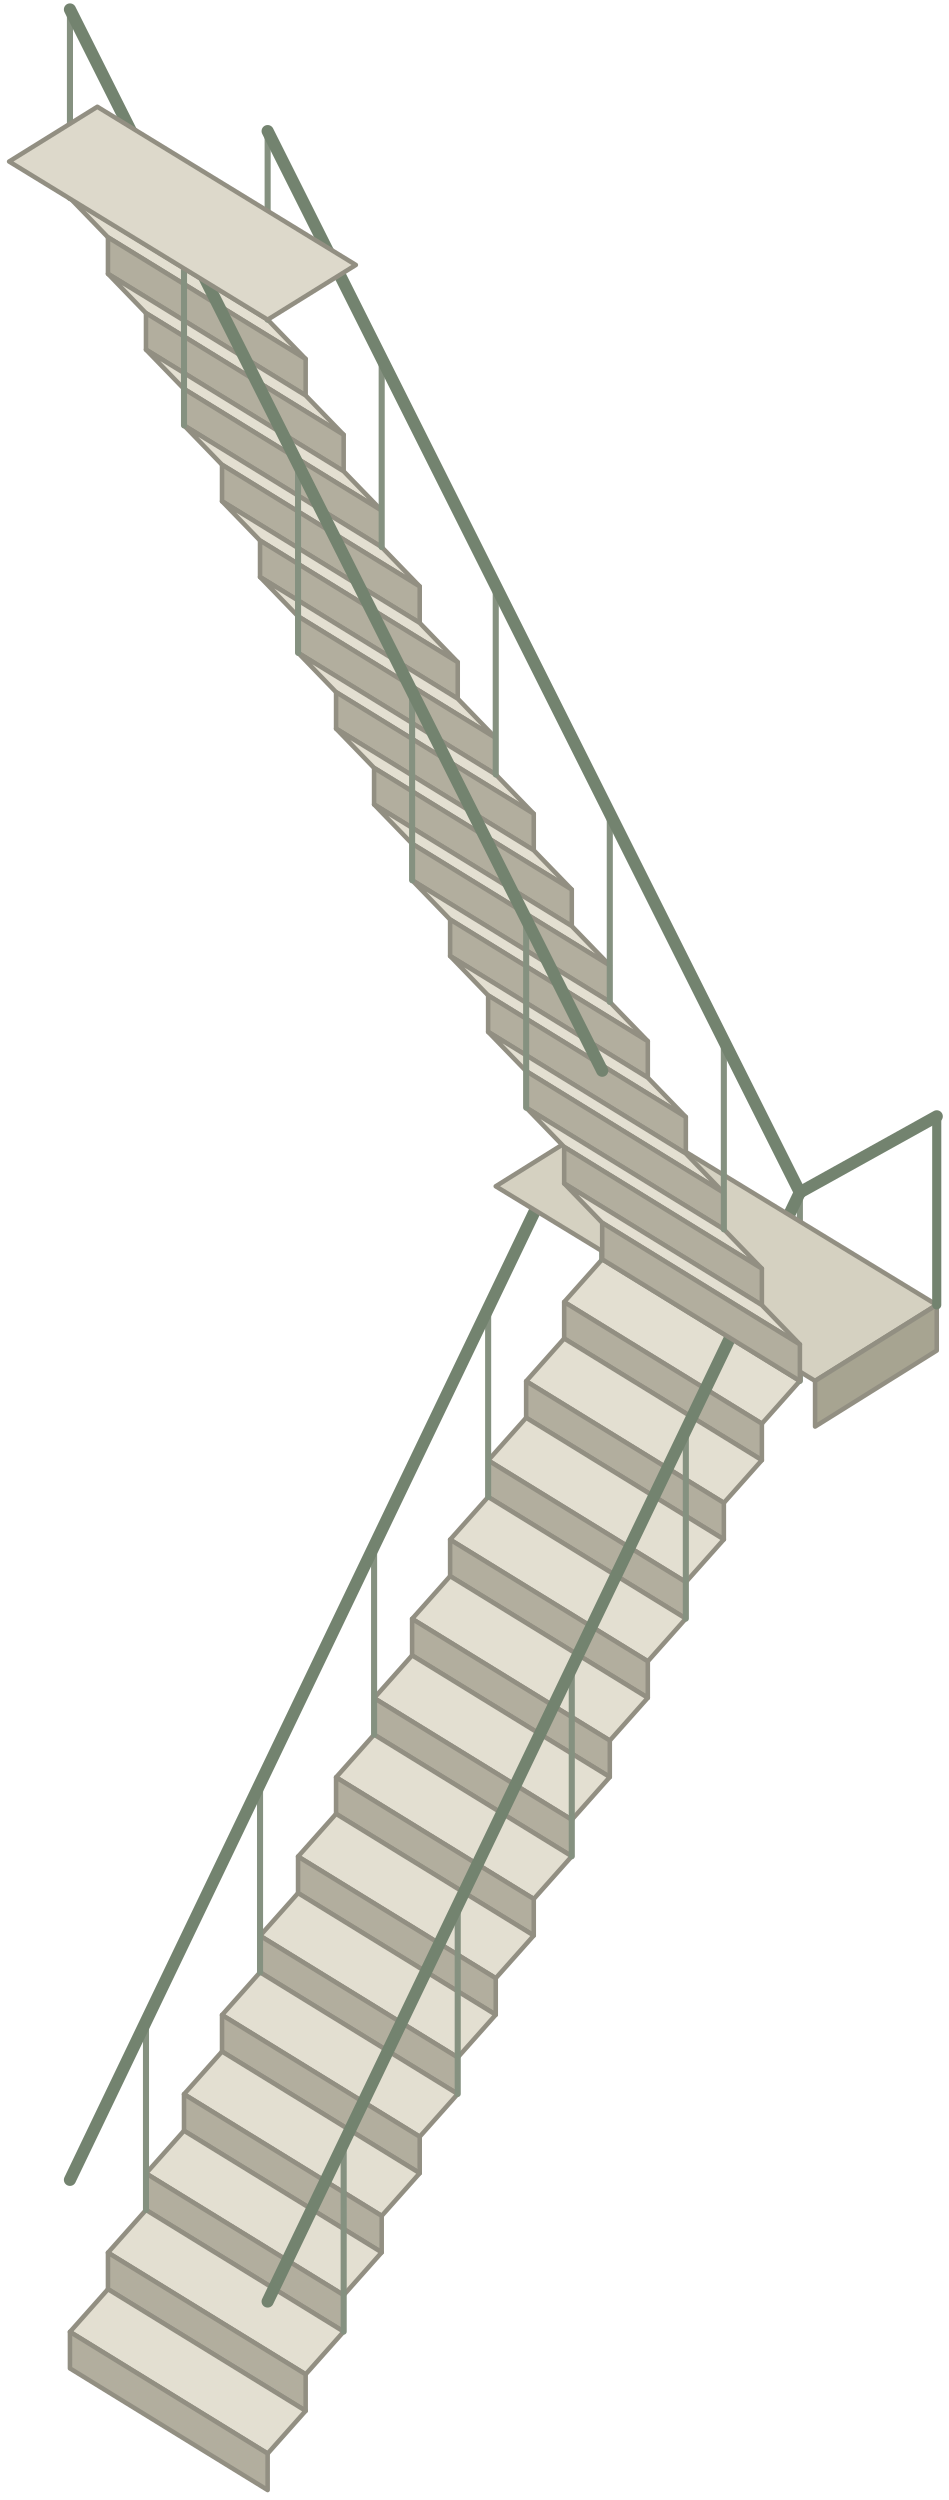
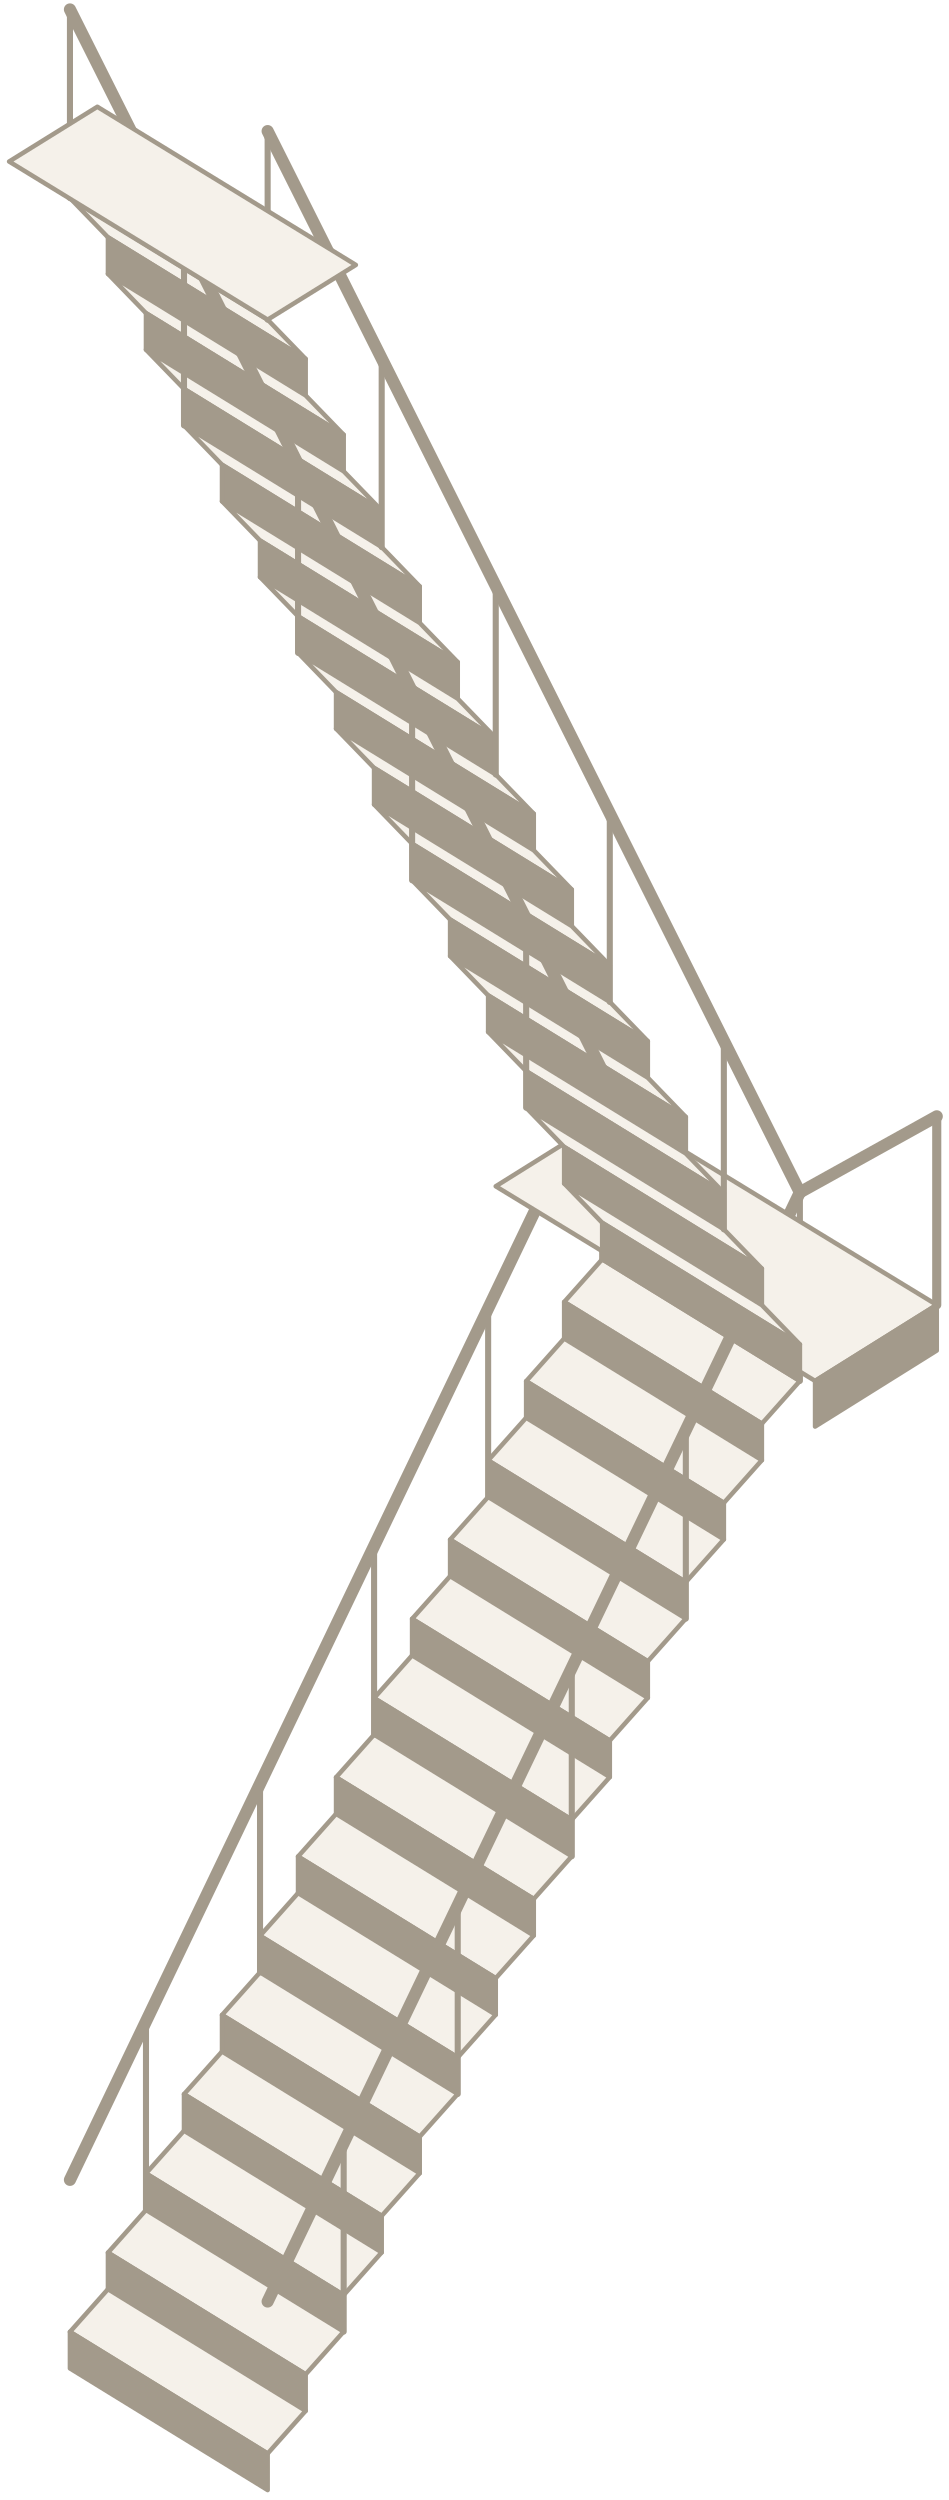
<svg xmlns="http://www.w3.org/2000/svg" viewBox="1773 1023 312 822" fill="none" preserveAspectRatio="none">
-   <path d="M1971 1437.05L2036 1477.05L2023.5 1491.1L1958.5 1451.1L1971 1437.05Z" fill="#E3DFD1" stroke="#928F82" stroke-width="1.5" stroke-linejoin="round" />
-   <path d="M1958.5 1451.1L2023.5 1491.1V1503.1L1958.5 1463.1V1451.1Z" fill="#B2AE9E" stroke="#928F82" stroke-width="1.5" stroke-linejoin="round" />
-   <path d="M1971 1437.05V1375.05" stroke="#859180" stroke-width="2" stroke-linecap="round" />
-   <path d="M2036 1477.05V1415.05" stroke="#859180" stroke-width="2" stroke-linecap="round" />
-   <path d="M1958.5 1463.1L2023.5 1503.1L2011 1517.15L1946 1477.15L1958.5 1463.1Z" fill="#E3DFD1" stroke="#928F82" stroke-width="1.5" stroke-linejoin="round" />
-   <path d="M1946 1477.15L2011 1517.15V1529.15L1946 1489.15V1477.15Z" fill="#B2AE9E" stroke="#928F82" stroke-width="1.5" stroke-linejoin="round" />
-   <path d="M1946 1489.15L2011 1529.15L1998.5 1543.19L1933.5 1503.19L1946 1489.15Z" fill="#E3DFD1" stroke="#928F82" stroke-width="1.5" stroke-linejoin="round" />
-   <path d="M1933.5 1503.19L1998.5 1543.19V1555.19L1933.5 1515.19V1503.19Z" fill="#B2AE9E" stroke="#928F82" stroke-width="1.5" stroke-linejoin="round" />
-   <path d="M1933.5 1515.19L1998.5 1555.19L1986 1569.24L1921 1529.24L1933.5 1515.19Z" fill="#E3DFD1" stroke="#928F82" stroke-width="1.5" stroke-linejoin="round" />
-   <path d="M1921 1529.24L1986 1569.24V1581.24L1921 1541.24V1529.24Z" fill="#B2AE9E" stroke="#928F82" stroke-width="1.5" stroke-linejoin="round" />
-   <path d="M1933.5 1515.19V1453.19" stroke="#859180" stroke-width="2" stroke-linecap="round" />
-   <path d="M1998.5 1555.19V1493.19" stroke="#859180" stroke-width="2" stroke-linecap="round" />
-   <path d="M1921 1541.24L1986 1581.24L1973.5 1595.29L1908.5 1555.29L1921 1541.24Z" fill="#E3DFD1" stroke="#928F82" stroke-width="1.5" stroke-linejoin="round" />
-   <path d="M1908.5 1555.29L1973.5 1595.29V1607.29L1908.5 1567.29V1555.29Z" fill="#B2AE9E" stroke="#928F82" stroke-width="1.5" stroke-linejoin="round" />
-   <path d="M1908.5 1567.29L1973.5 1607.29L1961 1621.34L1896 1581.34L1908.5 1567.29Z" fill="#E3DFD1" stroke="#928F82" stroke-width="1.5" stroke-linejoin="round" />
-   <path d="M1896 1581.34L1961 1621.34V1633.34L1896 1593.34V1581.34Z" fill="#B2AE9E" stroke="#928F82" stroke-width="1.5" stroke-linejoin="round" />
-   <path d="M1896 1593.34L1961 1633.34L1948.5 1647.39L1883.5 1607.39L1896 1593.34Z" fill="#E3DFD1" stroke="#928F82" stroke-width="1.5" stroke-linejoin="round" />
-   <path d="M1883.5 1607.39L1948.5 1647.39V1659.39L1883.5 1619.39V1607.39Z" fill="#B2AE9E" stroke="#928F82" stroke-width="1.5" stroke-linejoin="round" />
-   <path d="M1896 1593.34V1531.34" stroke="#859180" stroke-width="2" stroke-linecap="round" />
-   <path d="M1961 1633.34V1571.34" stroke="#859180" stroke-width="2" stroke-linecap="round" />
-   <path d="M1883.5 1619.39L1948.5 1659.39L1936 1673.44L1871 1633.44L1883.5 1619.39Z" fill="#E3DFD1" stroke="#928F82" stroke-width="1.5" stroke-linejoin="round" />
-   <path d="M1871 1633.44L1936 1673.44V1685.44L1871 1645.44V1633.44Z" fill="#B2AE9E" stroke="#928F82" stroke-width="1.5" stroke-linejoin="round" />
-   <path d="M1871 1645.44L1936 1685.44L1923.5 1699.49L1858.5 1659.49L1871 1645.44Z" fill="#E3DFD1" stroke="#928F82" stroke-width="1.5" stroke-linejoin="round" />
-   <path d="M1858.5 1659.49L1923.5 1699.49V1711.49L1858.5 1671.49V1659.49Z" fill="#B2AE9E" stroke="#928F82" stroke-width="1.5" stroke-linejoin="round" />
-   <path d="M1858.5 1671.49L1923.5 1711.49L1911 1725.54L1846 1685.54L1858.5 1671.49Z" fill="#E3DFD1" stroke="#928F82" stroke-width="1.5" stroke-linejoin="round" />
-   <path d="M1846 1685.54L1911 1725.54V1737.54L1846 1697.54V1685.54Z" fill="#B2AE9E" stroke="#928F82" stroke-width="1.5" stroke-linejoin="round" />
-   <path d="M1858.5 1671.49V1609.49" stroke="#859180" stroke-width="2" stroke-linecap="round" />
-   <path d="M1923.5 1711.49V1649.49" stroke="#859180" stroke-width="2" stroke-linecap="round" />
-   <path d="M1846 1697.54L1911 1737.54L1898.5 1751.58L1833.5 1711.58L1846 1697.54Z" fill="#E3DFD1" stroke="#928F82" stroke-width="1.5" stroke-linejoin="round" />
-   <path d="M1833.5 1711.58L1898.5 1751.58V1763.58L1833.5 1723.58V1711.58Z" fill="#B2AE9E" stroke="#928F82" stroke-width="1.5" stroke-linejoin="round" />
-   <path d="M1833.5 1723.58L1898.5 1763.58L1886 1777.63L1821 1737.63L1833.5 1723.58Z" fill="#E3DFD1" stroke="#928F82" stroke-width="1.5" stroke-linejoin="round" />
-   <path d="M1821 1737.63L1886 1777.63V1789.63L1821 1749.63V1737.63Z" fill="#B2AE9E" stroke="#928F82" stroke-width="1.5" stroke-linejoin="round" />
-   <path d="M1821 1749.63L1886 1789.63L1873.5 1803.68L1808.5 1763.68L1821 1749.63Z" fill="#E3DFD1" stroke="#928F82" stroke-width="1.5" stroke-linejoin="round" />
-   <path d="M1808.5 1763.68L1873.5 1803.68V1815.68L1808.5 1775.68V1763.68Z" fill="#B2AE9E" stroke="#928F82" stroke-width="1.5" stroke-linejoin="round" />
-   <path d="M1821 1749.63V1687.63" stroke="#859180" stroke-width="2" stroke-linecap="round" />
-   <path d="M1886 1789.63V1727.63" stroke="#859180" stroke-width="2" stroke-linecap="round" />
-   <path d="M1808.5 1775.68L1873.5 1815.68L1861 1829.73L1796 1789.73L1808.5 1775.68Z" fill="#E3DFD1" stroke="#928F82" stroke-width="1.5" stroke-linejoin="round" />
-   <path d="M1796 1789.73L1861 1829.73V1841.73L1796 1801.73V1789.73Z" fill="#B2AE9E" stroke="#928F82" stroke-width="1.5" stroke-linejoin="round" />
-   <path d="M1971 1375.05L1796 1739.73" stroke="#73836F" stroke-width="4" stroke-linecap="round" />
-   <path d="M2036 1415.05L1861 1779.73" stroke="#73836F" stroke-width="4" stroke-linecap="round" />
-   <path d="M1936 1413.05L2041 1477.05L2081 1452.05L1976 1388.05L1936 1413.05Z" fill="#D5D1C1" stroke="#928F82" stroke-width="1.5" stroke-linejoin="round" />
-   <path d="M2041 1477.05L2081 1452.05V1467.05L2041 1492.05V1477.05Z" fill="#A7A491" stroke="#928F82" stroke-width="1.5" stroke-linejoin="round" />
-   <path d="M1796 1088.11L1861 1128.11L1873.5 1141.03L1808.5 1101.03L1796 1088.11Z" fill="#E3DFD1" stroke="#928F82" stroke-width="1.5" stroke-linejoin="round" />
-   <path d="M1808.5 1101.03L1873.5 1141.03V1153.03L1808.5 1113.03V1101.03Z" fill="#B2AE9E" stroke="#928F82" stroke-width="1.5" stroke-linejoin="round" />
-   <path d="M1796 1088.11V1026.11" stroke="#859180" stroke-width="2" stroke-linecap="round" />
-   <path d="M1861 1128.11V1066.11" stroke="#859180" stroke-width="2" stroke-linecap="round" />
-   <path d="M1808.5 1113.03L1873.5 1153.03L1886 1165.96L1821 1125.96L1808.5 1113.03Z" fill="#E3DFD1" stroke="#928F82" stroke-width="1.5" stroke-linejoin="round" />
-   <path d="M1821 1125.96L1886 1165.96V1177.96L1821 1137.96V1125.96Z" fill="#B2AE9E" stroke="#928F82" stroke-width="1.5" stroke-linejoin="round" />
-   <path d="M1821 1137.96L1886 1177.96L1898.5 1190.88L1833.5 1150.88L1821 1137.96Z" fill="#E3DFD1" stroke="#928F82" stroke-width="1.5" stroke-linejoin="round" />
-   <path d="M1833.5 1150.88L1898.5 1190.88V1202.88L1833.5 1162.88V1150.88Z" fill="#B2AE9E" stroke="#928F82" stroke-width="1.5" stroke-linejoin="round" />
-   <path d="M1833.5 1162.88L1898.5 1202.88L1911 1215.81L1846 1175.81L1833.5 1162.88Z" fill="#E3DFD1" stroke="#928F82" stroke-width="1.5" stroke-linejoin="round" />
-   <path d="M1846 1175.81L1911 1215.81V1227.81L1846 1187.81V1175.81Z" fill="#B2AE9E" stroke="#928F82" stroke-width="1.5" stroke-linejoin="round" />
-   <path d="M1833.5 1162.88V1100.88" stroke="#859180" stroke-width="2" stroke-linecap="round" />
-   <path d="M1898.5 1202.88V1140.88" stroke="#859180" stroke-width="2" stroke-linecap="round" />
-   <path d="M1846 1187.81L1911 1227.81L1923.5 1240.73L1858.5 1200.73L1846 1187.81Z" fill="#E3DFD1" stroke="#928F82" stroke-width="1.5" stroke-linejoin="round" />
-   <path d="M1858.5 1200.73L1923.5 1240.73V1252.73L1858.5 1212.73V1200.73Z" fill="#B2AE9E" stroke="#928F82" stroke-width="1.5" stroke-linejoin="round" />
-   <path d="M1858.5 1212.73L1923.5 1252.73L1936 1265.65L1871 1225.65L1858.5 1212.73Z" fill="#E3DFD1" stroke="#928F82" stroke-width="1.5" stroke-linejoin="round" />
-   <path d="M1871 1225.65L1936 1265.65V1277.65L1871 1237.65V1225.65Z" fill="#B2AE9E" stroke="#928F82" stroke-width="1.5" stroke-linejoin="round" />
-   <path d="M1871 1237.65L1936 1277.65L1948.5 1290.58L1883.5 1250.58L1871 1237.65Z" fill="#E3DFD1" stroke="#928F82" stroke-width="1.5" stroke-linejoin="round" />
-   <path d="M1883.5 1250.58L1948.5 1290.58V1302.58L1883.5 1262.58V1250.58Z" fill="#B2AE9E" stroke="#928F82" stroke-width="1.5" stroke-linejoin="round" />
-   <path d="M1871 1237.65V1175.65" stroke="#859180" stroke-width="2" stroke-linecap="round" />
-   <path d="M1936 1277.65V1215.65" stroke="#859180" stroke-width="2" stroke-linecap="round" />
-   <path d="M1883.5 1262.58L1948.5 1302.58L1961 1315.5L1896 1275.5L1883.5 1262.58Z" fill="#E3DFD1" stroke="#928F82" stroke-width="1.5" stroke-linejoin="round" />
-   <path d="M1896 1275.5L1961 1315.5V1327.5L1896 1287.5V1275.5Z" fill="#B2AE9E" stroke="#928F82" stroke-width="1.5" stroke-linejoin="round" />
-   <path d="M1896 1287.5L1961 1327.5L1973.5 1340.43L1908.5 1300.43L1896 1287.5Z" fill="#E3DFD1" stroke="#928F82" stroke-width="1.5" stroke-linejoin="round" />
-   <path d="M1908.5 1300.43L1973.5 1340.43V1352.43L1908.5 1312.43V1300.43Z" fill="#B2AE9E" stroke="#928F82" stroke-width="1.5" stroke-linejoin="round" />
-   <path d="M1908.5 1312.43L1973.5 1352.43L1986 1365.35L1921 1325.35L1908.5 1312.43Z" fill="#E3DFD1" stroke="#928F82" stroke-width="1.5" stroke-linejoin="round" />
-   <path d="M1921 1325.35L1986 1365.35V1377.35L1921 1337.35V1325.35Z" fill="#B2AE9E" stroke="#928F82" stroke-width="1.5" stroke-linejoin="round" />
-   <path d="M1908.5 1312.43V1250.43" stroke="#859180" stroke-width="2" stroke-linecap="round" />
-   <path d="M1973.5 1352.43V1290.43" stroke="#859180" stroke-width="2" stroke-linecap="round" />
-   <path d="M1921 1337.35L1986 1377.35L1998.5 1390.28L1933.5 1350.28L1921 1337.35Z" fill="#E3DFD1" stroke="#928F82" stroke-width="1.5" stroke-linejoin="round" />
-   <path d="M1933.5 1350.28L1998.5 1390.28V1402.28L1933.5 1362.28V1350.28Z" fill="#B2AE9E" stroke="#928F82" stroke-width="1.5" stroke-linejoin="round" />
-   <path d="M1933.5 1362.28L1998.5 1402.28L2011 1415.2L1946 1375.2L1933.5 1362.28Z" fill="#E3DFD1" stroke="#928F82" stroke-width="1.5" stroke-linejoin="round" />
-   <path d="M1946 1375.2L2011 1415.2V1427.2L1946 1387.2V1375.2Z" fill="#B2AE9E" stroke="#928F82" stroke-width="1.5" stroke-linejoin="round" />
-   <path d="M1946 1387.2L2011 1427.2L2023.5 1440.12L1958.5 1400.12L1946 1387.2Z" fill="#E3DFD1" stroke="#928F82" stroke-width="1.5" stroke-linejoin="round" />
-   <path d="M1958.5 1400.12L2023.5 1440.12V1452.12L1958.5 1412.12V1400.12Z" fill="#B2AE9E" stroke="#928F82" stroke-width="1.5" stroke-linejoin="round" />
-   <path d="M1946 1387.2V1325.2" stroke="#859180" stroke-width="2" stroke-linecap="round" />
-   <path d="M2011 1427.2V1365.2" stroke="#859180" stroke-width="2" stroke-linecap="round" />
-   <path d="M1958.5 1412.12L2023.5 1452.12L2036 1465.05L1971 1425.05L1958.5 1412.12Z" fill="#E3DFD1" stroke="#928F82" stroke-width="1.5" stroke-linejoin="round" />
-   <path d="M1971 1425.05L2036 1465.05V1477.05L1971 1437.05V1425.05Z" fill="#B2AE9E" stroke="#928F82" stroke-width="1.5" stroke-linejoin="round" />
-   <path d="M1796 1026.11L1971 1375.05" stroke="#73836F" stroke-width="4" stroke-linecap="round" />
-   <path d="M1861 1066.11L2036 1415.05" stroke="#73836F" stroke-width="4" stroke-linecap="round" />
-   <path d="M1776 1076.11L1861 1128.11L1890 1110.11L1805 1058.11L1776 1076.11Z" fill="#DDD9CB" stroke="#928F82" stroke-width="1.5" stroke-linejoin="round" />
-   <path d="M2081 1452.05V1390.05" stroke="#73836F" stroke-width="3" stroke-linecap="round" />
-   <path d="M2036 1415.05L2081 1390.05" stroke="#73836F" stroke-width="4" stroke-linecap="round" />
+   <path d="M1971 1437.05L2036 1477.05L2023.5 1491.1L1958.5 1451.1L1971 1437.05Z" fill="#f5f1ea" stroke="#a39a8b" stroke-width="1.5" stroke-linejoin="round" />
+   <path d="M1958.5 1451.1L2023.5 1491.1V1503.1L1958.5 1463.1V1451.1Z" fill="#a39a8b" stroke="#a39a8b" stroke-width="1.5" stroke-linejoin="round" />
+   <path d="M1971 1437.05V1375.05" stroke="#a39a8b" stroke-width="2" stroke-linecap="round" />
+   <path d="M2036 1477.05V1415.05" stroke="#a39a8b" stroke-width="2" stroke-linecap="round" />
+   <path d="M1958.5 1463.1L2023.5 1503.1L2011 1517.15L1946 1477.15L1958.5 1463.1Z" fill="#f5f1ea" stroke="#a39a8b" stroke-width="1.5" stroke-linejoin="round" />
+   <path d="M1946 1477.15L2011 1517.15V1529.15L1946 1489.15V1477.15Z" fill="#a39a8b" stroke="#a39a8b" stroke-width="1.5" stroke-linejoin="round" />
+   <path d="M1946 1489.15L2011 1529.15L1998.5 1543.19L1933.5 1503.19L1946 1489.15Z" fill="#f5f1ea" stroke="#a39a8b" stroke-width="1.5" stroke-linejoin="round" />
+   <path d="M1933.5 1503.19L1998.5 1543.19V1555.19L1933.5 1515.19V1503.19Z" fill="#a39a8b" stroke="#a39a8b" stroke-width="1.5" stroke-linejoin="round" />
+   <path d="M1933.5 1515.19L1998.5 1555.19L1986 1569.24L1921 1529.24L1933.5 1515.19Z" fill="#f5f1ea" stroke="#a39a8b" stroke-width="1.5" stroke-linejoin="round" />
+   <path d="M1921 1529.24L1986 1569.24V1581.24L1921 1541.24V1529.24Z" fill="#a39a8b" stroke="#a39a8b" stroke-width="1.5" stroke-linejoin="round" />
+   <path d="M1933.5 1515.19V1453.19" stroke="#a39a8b" stroke-width="2" stroke-linecap="round" />
+   <path d="M1998.5 1555.19V1493.19" stroke="#a39a8b" stroke-width="2" stroke-linecap="round" />
+   <path d="M1921 1541.24L1986 1581.24L1973.5 1595.29L1908.5 1555.29L1921 1541.24Z" fill="#f5f1ea" stroke="#a39a8b" stroke-width="1.5" stroke-linejoin="round" />
+   <path d="M1908.5 1555.29L1973.5 1595.29V1607.29L1908.5 1567.29V1555.29Z" fill="#a39a8b" stroke="#a39a8b" stroke-width="1.5" stroke-linejoin="round" />
+   <path d="M1908.5 1567.29L1973.5 1607.29L1961 1621.34L1896 1581.34L1908.5 1567.29Z" fill="#f5f1ea" stroke="#a39a8b" stroke-width="1.5" stroke-linejoin="round" />
+   <path d="M1896 1581.34L1961 1621.34V1633.34L1896 1593.34V1581.34Z" fill="#a39a8b" stroke="#a39a8b" stroke-width="1.5" stroke-linejoin="round" />
+   <path d="M1896 1593.34L1961 1633.34L1948.5 1647.39L1883.5 1607.39L1896 1593.34Z" fill="#f5f1ea" stroke="#a39a8b" stroke-width="1.5" stroke-linejoin="round" />
+   <path d="M1883.5 1607.39L1948.5 1647.39V1659.39L1883.5 1619.39V1607.39Z" fill="#a39a8b" stroke="#a39a8b" stroke-width="1.5" stroke-linejoin="round" />
+   <path d="M1896 1593.34V1531.34" stroke="#a39a8b" stroke-width="2" stroke-linecap="round" />
+   <path d="M1961 1633.34V1571.34" stroke="#a39a8b" stroke-width="2" stroke-linecap="round" />
+   <path d="M1883.5 1619.39L1948.5 1659.39L1936 1673.44L1871 1633.44L1883.5 1619.39Z" fill="#f5f1ea" stroke="#a39a8b" stroke-width="1.5" stroke-linejoin="round" />
+   <path d="M1871 1633.44L1936 1673.44V1685.44L1871 1645.44V1633.44Z" fill="#a39a8b" stroke="#a39a8b" stroke-width="1.5" stroke-linejoin="round" />
+   <path d="M1871 1645.44L1936 1685.44L1923.5 1699.49L1858.5 1659.49L1871 1645.44Z" fill="#f5f1ea" stroke="#a39a8b" stroke-width="1.5" stroke-linejoin="round" />
+   <path d="M1858.5 1659.49L1923.5 1699.49V1711.49L1858.5 1671.49V1659.49Z" fill="#a39a8b" stroke="#a39a8b" stroke-width="1.5" stroke-linejoin="round" />
+   <path d="M1858.5 1671.49L1923.5 1711.49L1911 1725.54L1846 1685.54L1858.5 1671.49Z" fill="#f5f1ea" stroke="#a39a8b" stroke-width="1.5" stroke-linejoin="round" />
+   <path d="M1846 1685.54L1911 1725.54V1737.54L1846 1697.54V1685.54Z" fill="#a39a8b" stroke="#a39a8b" stroke-width="1.5" stroke-linejoin="round" />
+   <path d="M1858.5 1671.49V1609.49" stroke="#a39a8b" stroke-width="2" stroke-linecap="round" />
+   <path d="M1923.5 1711.49V1649.49" stroke="#a39a8b" stroke-width="2" stroke-linecap="round" />
+   <path d="M1846 1697.54L1911 1737.54L1898.5 1751.58L1833.5 1711.58L1846 1697.54Z" fill="#f5f1ea" stroke="#a39a8b" stroke-width="1.5" stroke-linejoin="round" />
+   <path d="M1833.5 1711.58L1898.5 1751.58V1763.58L1833.5 1723.58V1711.58Z" fill="#a39a8b" stroke="#a39a8b" stroke-width="1.5" stroke-linejoin="round" />
+   <path d="M1833.5 1723.58L1898.5 1763.58L1886 1777.63L1821 1737.63L1833.5 1723.58Z" fill="#f5f1ea" stroke="#a39a8b" stroke-width="1.5" stroke-linejoin="round" />
+   <path d="M1821 1737.63L1886 1777.63V1789.63L1821 1749.63V1737.63Z" fill="#a39a8b" stroke="#a39a8b" stroke-width="1.5" stroke-linejoin="round" />
+   <path d="M1821 1749.63L1886 1789.63L1873.5 1803.68L1808.5 1763.68L1821 1749.63Z" fill="#f5f1ea" stroke="#a39a8b" stroke-width="1.5" stroke-linejoin="round" />
+   <path d="M1808.5 1763.68L1873.5 1803.68V1815.68L1808.5 1775.68V1763.68Z" fill="#a39a8b" stroke="#a39a8b" stroke-width="1.5" stroke-linejoin="round" />
+   <path d="M1821 1749.63V1687.63" stroke="#a39a8b" stroke-width="2" stroke-linecap="round" />
+   <path d="M1886 1789.63V1727.63" stroke="#a39a8b" stroke-width="2" stroke-linecap="round" />
+   <path d="M1808.5 1775.68L1873.5 1815.68L1861 1829.73L1796 1789.73L1808.5 1775.68Z" fill="#f5f1ea" stroke="#a39a8b" stroke-width="1.5" stroke-linejoin="round" />
+   <path d="M1796 1789.73L1861 1829.73V1841.73L1796 1801.73V1789.73Z" fill="#a39a8b" stroke="#a39a8b" stroke-width="1.5" stroke-linejoin="round" />
+   <path d="M1971 1375.05L1796 1739.73" stroke="#a39a8b" stroke-width="4" stroke-linecap="round" />
+   <path d="M2036 1415.05L1861 1779.73" stroke="#a39a8b" stroke-width="4" stroke-linecap="round" />
+   <path d="M1936 1413.05L2041 1477.05L2081 1452.05L1976 1388.05L1936 1413.05Z" fill="#f5f1ea" stroke="#a39a8b" stroke-width="1.5" stroke-linejoin="round" />
+   <path d="M2041 1477.05L2081 1452.05V1467.05L2041 1492.05V1477.05Z" fill="#a39a8b" stroke="#a39a8b" stroke-width="1.5" stroke-linejoin="round" />
+   <path d="M1796 1088.11L1861 1128.11L1873.5 1141.03L1808.5 1101.03L1796 1088.11Z" fill="#f5f1ea" stroke="#a39a8b" stroke-width="1.5" stroke-linejoin="round" />
+   <path d="M1808.5 1101.03L1873.5 1141.03V1153.03L1808.5 1113.03V1101.03Z" fill="#a39a8b" stroke="#a39a8b" stroke-width="1.5" stroke-linejoin="round" />
+   <path d="M1796 1088.11V1026.11" stroke="#a39a8b" stroke-width="2" stroke-linecap="round" />
+   <path d="M1861 1128.11V1066.11" stroke="#a39a8b" stroke-width="2" stroke-linecap="round" />
+   <path d="M1808.5 1113.03L1873.5 1153.03L1886 1165.96L1821 1125.96L1808.5 1113.03Z" fill="#f5f1ea" stroke="#a39a8b" stroke-width="1.5" stroke-linejoin="round" />
+   <path d="M1821 1125.96L1886 1165.96V1177.96L1821 1137.96V1125.96Z" fill="#a39a8b" stroke="#a39a8b" stroke-width="1.5" stroke-linejoin="round" />
+   <path d="M1821 1137.96L1886 1177.96L1898.5 1190.88L1833.5 1150.88L1821 1137.96Z" fill="#f5f1ea" stroke="#a39a8b" stroke-width="1.5" stroke-linejoin="round" />
+   <path d="M1833.5 1150.88L1898.5 1190.88V1202.88L1833.5 1162.88V1150.88Z" fill="#a39a8b" stroke="#a39a8b" stroke-width="1.5" stroke-linejoin="round" />
+   <path d="M1833.5 1162.88L1898.5 1202.88L1911 1215.81L1846 1175.81L1833.5 1162.88Z" fill="#f5f1ea" stroke="#a39a8b" stroke-width="1.5" stroke-linejoin="round" />
+   <path d="M1846 1175.81L1911 1215.81V1227.81L1846 1187.81V1175.81Z" fill="#a39a8b" stroke="#a39a8b" stroke-width="1.5" stroke-linejoin="round" />
+   <path d="M1833.5 1162.88V1100.88" stroke="#a39a8b" stroke-width="2" stroke-linecap="round" />
+   <path d="M1898.5 1202.88V1140.88" stroke="#a39a8b" stroke-width="2" stroke-linecap="round" />
+   <path d="M1846 1187.81L1911 1227.81L1923.5 1240.73L1858.5 1200.73L1846 1187.81Z" fill="#f5f1ea" stroke="#a39a8b" stroke-width="1.5" stroke-linejoin="round" />
+   <path d="M1858.5 1200.73L1923.5 1240.73V1252.73L1858.5 1212.73V1200.73Z" fill="#a39a8b" stroke="#a39a8b" stroke-width="1.5" stroke-linejoin="round" />
+   <path d="M1858.5 1212.73L1923.5 1252.73L1936 1265.65L1871 1225.65L1858.5 1212.73Z" fill="#f5f1ea" stroke="#a39a8b" stroke-width="1.5" stroke-linejoin="round" />
+   <path d="M1871 1225.65L1936 1265.65V1277.65L1871 1237.65V1225.65Z" fill="#a39a8b" stroke="#a39a8b" stroke-width="1.5" stroke-linejoin="round" />
+   <path d="M1871 1237.65L1936 1277.65L1948.5 1290.58L1883.5 1250.58L1871 1237.65Z" fill="#f5f1ea" stroke="#a39a8b" stroke-width="1.5" stroke-linejoin="round" />
+   <path d="M1883.5 1250.58L1948.5 1290.58V1302.58L1883.5 1262.58V1250.58Z" fill="#a39a8b" stroke="#a39a8b" stroke-width="1.5" stroke-linejoin="round" />
+   <path d="M1871 1237.65V1175.65" stroke="#a39a8b" stroke-width="2" stroke-linecap="round" />
+   <path d="M1936 1277.65V1215.65" stroke="#a39a8b" stroke-width="2" stroke-linecap="round" />
+   <path d="M1883.5 1262.58L1948.5 1302.58L1961 1315.5L1896 1275.5L1883.5 1262.58Z" fill="#f5f1ea" stroke="#a39a8b" stroke-width="1.5" stroke-linejoin="round" />
+   <path d="M1896 1275.5L1961 1315.5V1327.5L1896 1287.5V1275.5Z" fill="#a39a8b" stroke="#a39a8b" stroke-width="1.5" stroke-linejoin="round" />
+   <path d="M1896 1287.5L1961 1327.5L1973.5 1340.43L1908.5 1300.43L1896 1287.5Z" fill="#f5f1ea" stroke="#a39a8b" stroke-width="1.5" stroke-linejoin="round" />
+   <path d="M1908.5 1300.43L1973.5 1340.43V1352.43L1908.5 1312.43V1300.43Z" fill="#a39a8b" stroke="#a39a8b" stroke-width="1.5" stroke-linejoin="round" />
+   <path d="M1908.5 1312.43L1973.5 1352.43L1986 1365.35L1921 1325.35L1908.5 1312.43Z" fill="#f5f1ea" stroke="#a39a8b" stroke-width="1.5" stroke-linejoin="round" />
+   <path d="M1921 1325.35L1986 1365.35V1377.35L1921 1337.35V1325.35Z" fill="#a39a8b" stroke="#a39a8b" stroke-width="1.5" stroke-linejoin="round" />
+   <path d="M1908.5 1312.43V1250.43" stroke="#a39a8b" stroke-width="2" stroke-linecap="round" />
+   <path d="M1973.5 1352.43V1290.43" stroke="#a39a8b" stroke-width="2" stroke-linecap="round" />
+   <path d="M1921 1337.35L1986 1377.35L1998.5 1390.28L1933.5 1350.28L1921 1337.35Z" fill="#f5f1ea" stroke="#a39a8b" stroke-width="1.5" stroke-linejoin="round" />
+   <path d="M1933.5 1350.28L1998.5 1390.28V1402.28L1933.5 1362.28V1350.28Z" fill="#a39a8b" stroke="#a39a8b" stroke-width="1.5" stroke-linejoin="round" />
+   <path d="M1933.5 1362.28L1998.5 1402.28L2011 1415.2L1946 1375.2L1933.5 1362.28Z" fill="#f5f1ea" stroke="#a39a8b" stroke-width="1.5" stroke-linejoin="round" />
+   <path d="M1946 1375.2L2011 1415.2V1427.2L1946 1387.2V1375.2Z" fill="#a39a8b" stroke="#a39a8b" stroke-width="1.5" stroke-linejoin="round" />
+   <path d="M1946 1387.2L2011 1427.2L2023.5 1440.12L1958.5 1400.12L1946 1387.2Z" fill="#f5f1ea" stroke="#a39a8b" stroke-width="1.5" stroke-linejoin="round" />
+   <path d="M1958.5 1400.12L2023.5 1440.12V1452.12L1958.5 1412.12V1400.12Z" fill="#a39a8b" stroke="#a39a8b" stroke-width="1.5" stroke-linejoin="round" />
+   <path d="M1946 1387.2V1325.2" stroke="#a39a8b" stroke-width="2" stroke-linecap="round" />
+   <path d="M2011 1427.2V1365.2" stroke="#a39a8b" stroke-width="2" stroke-linecap="round" />
+   <path d="M1958.5 1412.12L2023.5 1452.12L2036 1465.05L1971 1425.05L1958.5 1412.12Z" fill="#f5f1ea" stroke="#a39a8b" stroke-width="1.5" stroke-linejoin="round" />
+   <path d="M1971 1425.05L2036 1465.05V1477.05L1971 1437.05V1425.05Z" fill="#a39a8b" stroke="#a39a8b" stroke-width="1.5" stroke-linejoin="round" />
+   <path d="M1796 1026.11L1971 1375.05" stroke="#a39a8b" stroke-width="4" stroke-linecap="round" />
+   <path d="M1861 1066.11L2036 1415.05" stroke="#a39a8b" stroke-width="4" stroke-linecap="round" />
+   <path d="M1776 1076.11L1861 1128.11L1890 1110.11L1805 1058.11L1776 1076.11Z" fill="#f5f1ea" stroke="#a39a8b" stroke-width="1.5" stroke-linejoin="round" />
+   <path d="M2081 1452.05V1390.05" stroke="#a39a8b" stroke-width="3" stroke-linecap="round" />
+   <path d="M2036 1415.05L2081 1390.05" stroke="#a39a8b" stroke-width="4" stroke-linecap="round" />
</svg>
